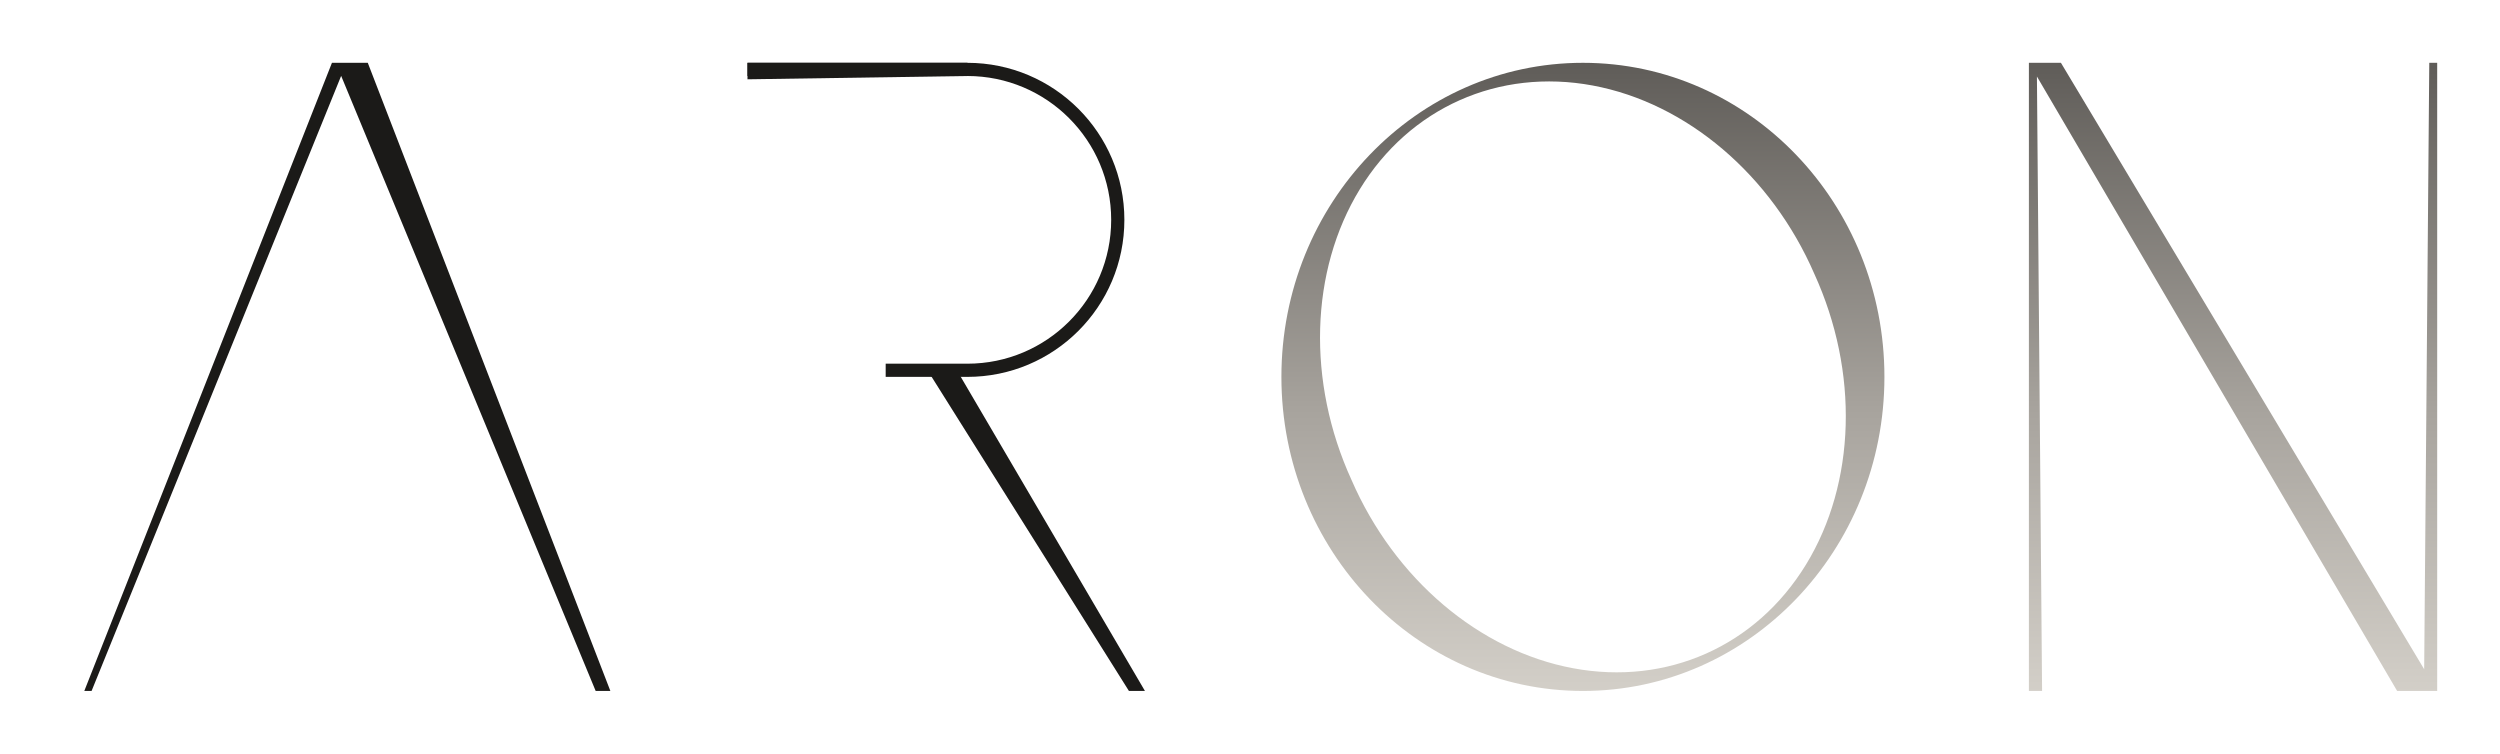
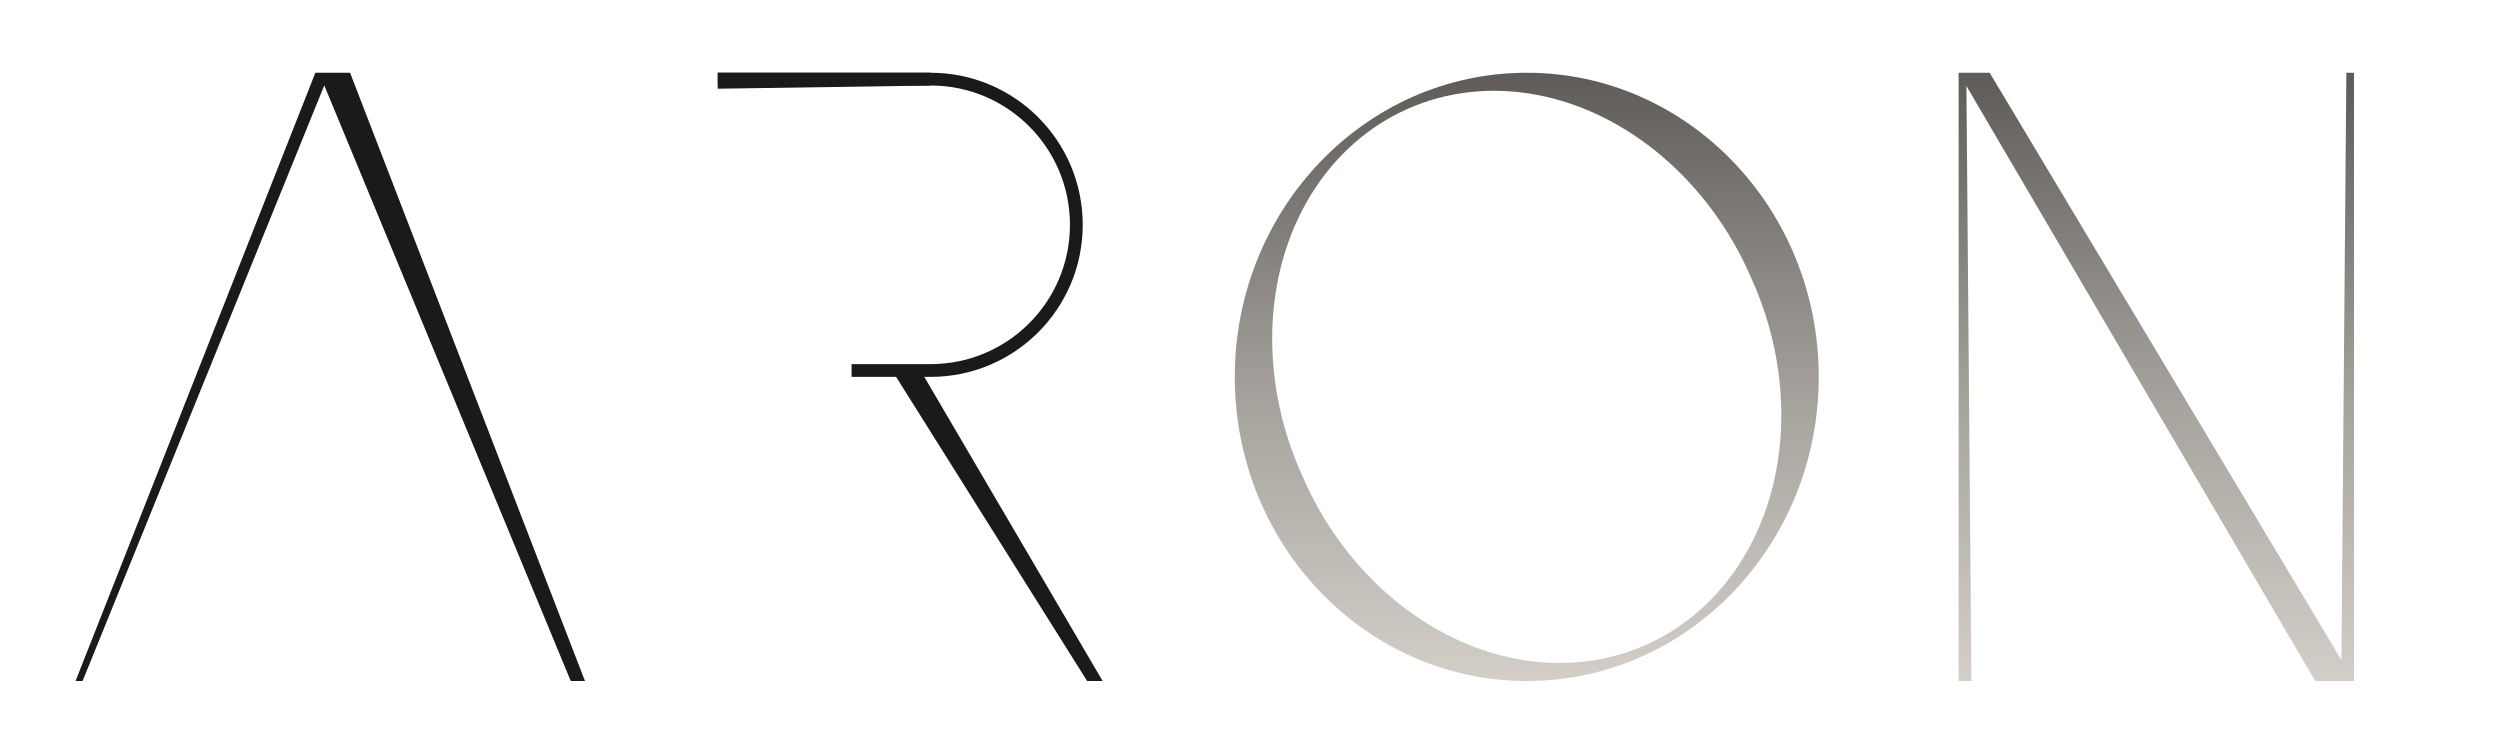
- <svg xmlns="http://www.w3.org/2000/svg" width="796" height="240" viewBox="-6 20 792 240">
+ <svg xmlns="http://www.w3.org/2000/svg" width="796" height="240" viewBox="-6 20 822 240">
  <defs>
    <linearGradient id="gfinal-thin-ol" x1="0" y1="0" x2="0" y2="1">
      <stop offset="0" stop-color="#5f5c58" />
      <stop offset=".55" stop-color="#a7a39d" />
      <stop offset="1" stop-color="#d3cfc8" />
    </linearGradient>
  </defs>
  <path d="M97.69 40.00 L102.31 40.00 L21.16 240.00 L18.84 240.00 Z M98.90 40.00 L109.10 40.00 L186.34 240.00 L181.66 240.00 Z" fill="#1b1a18" />
  <path d="M230 42.1 H300 A47.9 47.9 0 0 1 300 137.9 H274" fill="none" stroke="#1b1a18" stroke-width="4.2" />
  <path d="M230.00 40.00 L300.00 40.00 L300.00 44.20 L230.00 45.25 Z" fill="#1b1a18" />
  <path d="" fill="#1b1a18" fill-rule="evenodd" />
  <path d="M0 0" fill="none" stroke="#1b1a18" stroke-width="2.31" />
  <path d="M287.32 137.90 L296.68 137.90 L356.55 240.00 L351.45 240.00 Z" fill="#1b1a18" />
-   <path d="M400 140 A96 100 0 1 0 592 140 A96 100 0 1 0 400 140 Z M422.32 172.81 A80.66 95.38 -24.0 1 1 569.68 107.19 A80.66 95.38 -24.0 1 1 422.32 172.81 Z" fill="url(#gfinal-thin-ol)" fill-rule="evenodd" />
-   <path d="M638.00 40.00 L640.52 40.00 L642.20 240.00 L638.00 240.00 Z M765.48 40.00 L768.00 40.00 L768.00 240.00 L763.80 240.00 Z M638.00 40.00 L648.20 40.00 L768.00 240.00 L755.25 240.00 Z" fill="url(#gfinal-thin-ol)" />
+   <g transform="translate(0,0)">
+     <path d="M400 140 A96 100 0 1 0 592 140 A96 100 0 1 0 400 140 Z M422.32 172.81 A80.66 95.38 -24.0 1 1 569.68 107.19 A80.66 95.38 -24.0 1 1 422.32 172.81 Z" fill="url(#gfinal-thin-ol)" fill-rule="evenodd" />
+     <path d="M638.00 40.00 L640.52 40.00 L642.20 240.00 L638.00 240.00 Z M765.48 40.00 L768.00 40.00 L768.00 240.00 L763.80 240.00 Z M638.00 40.00 L648.20 40.00 L768.00 240.00 L755.25 240.00 Z" fill="url(#gfinal-thin-ol)" />
+   </g>
</svg>
